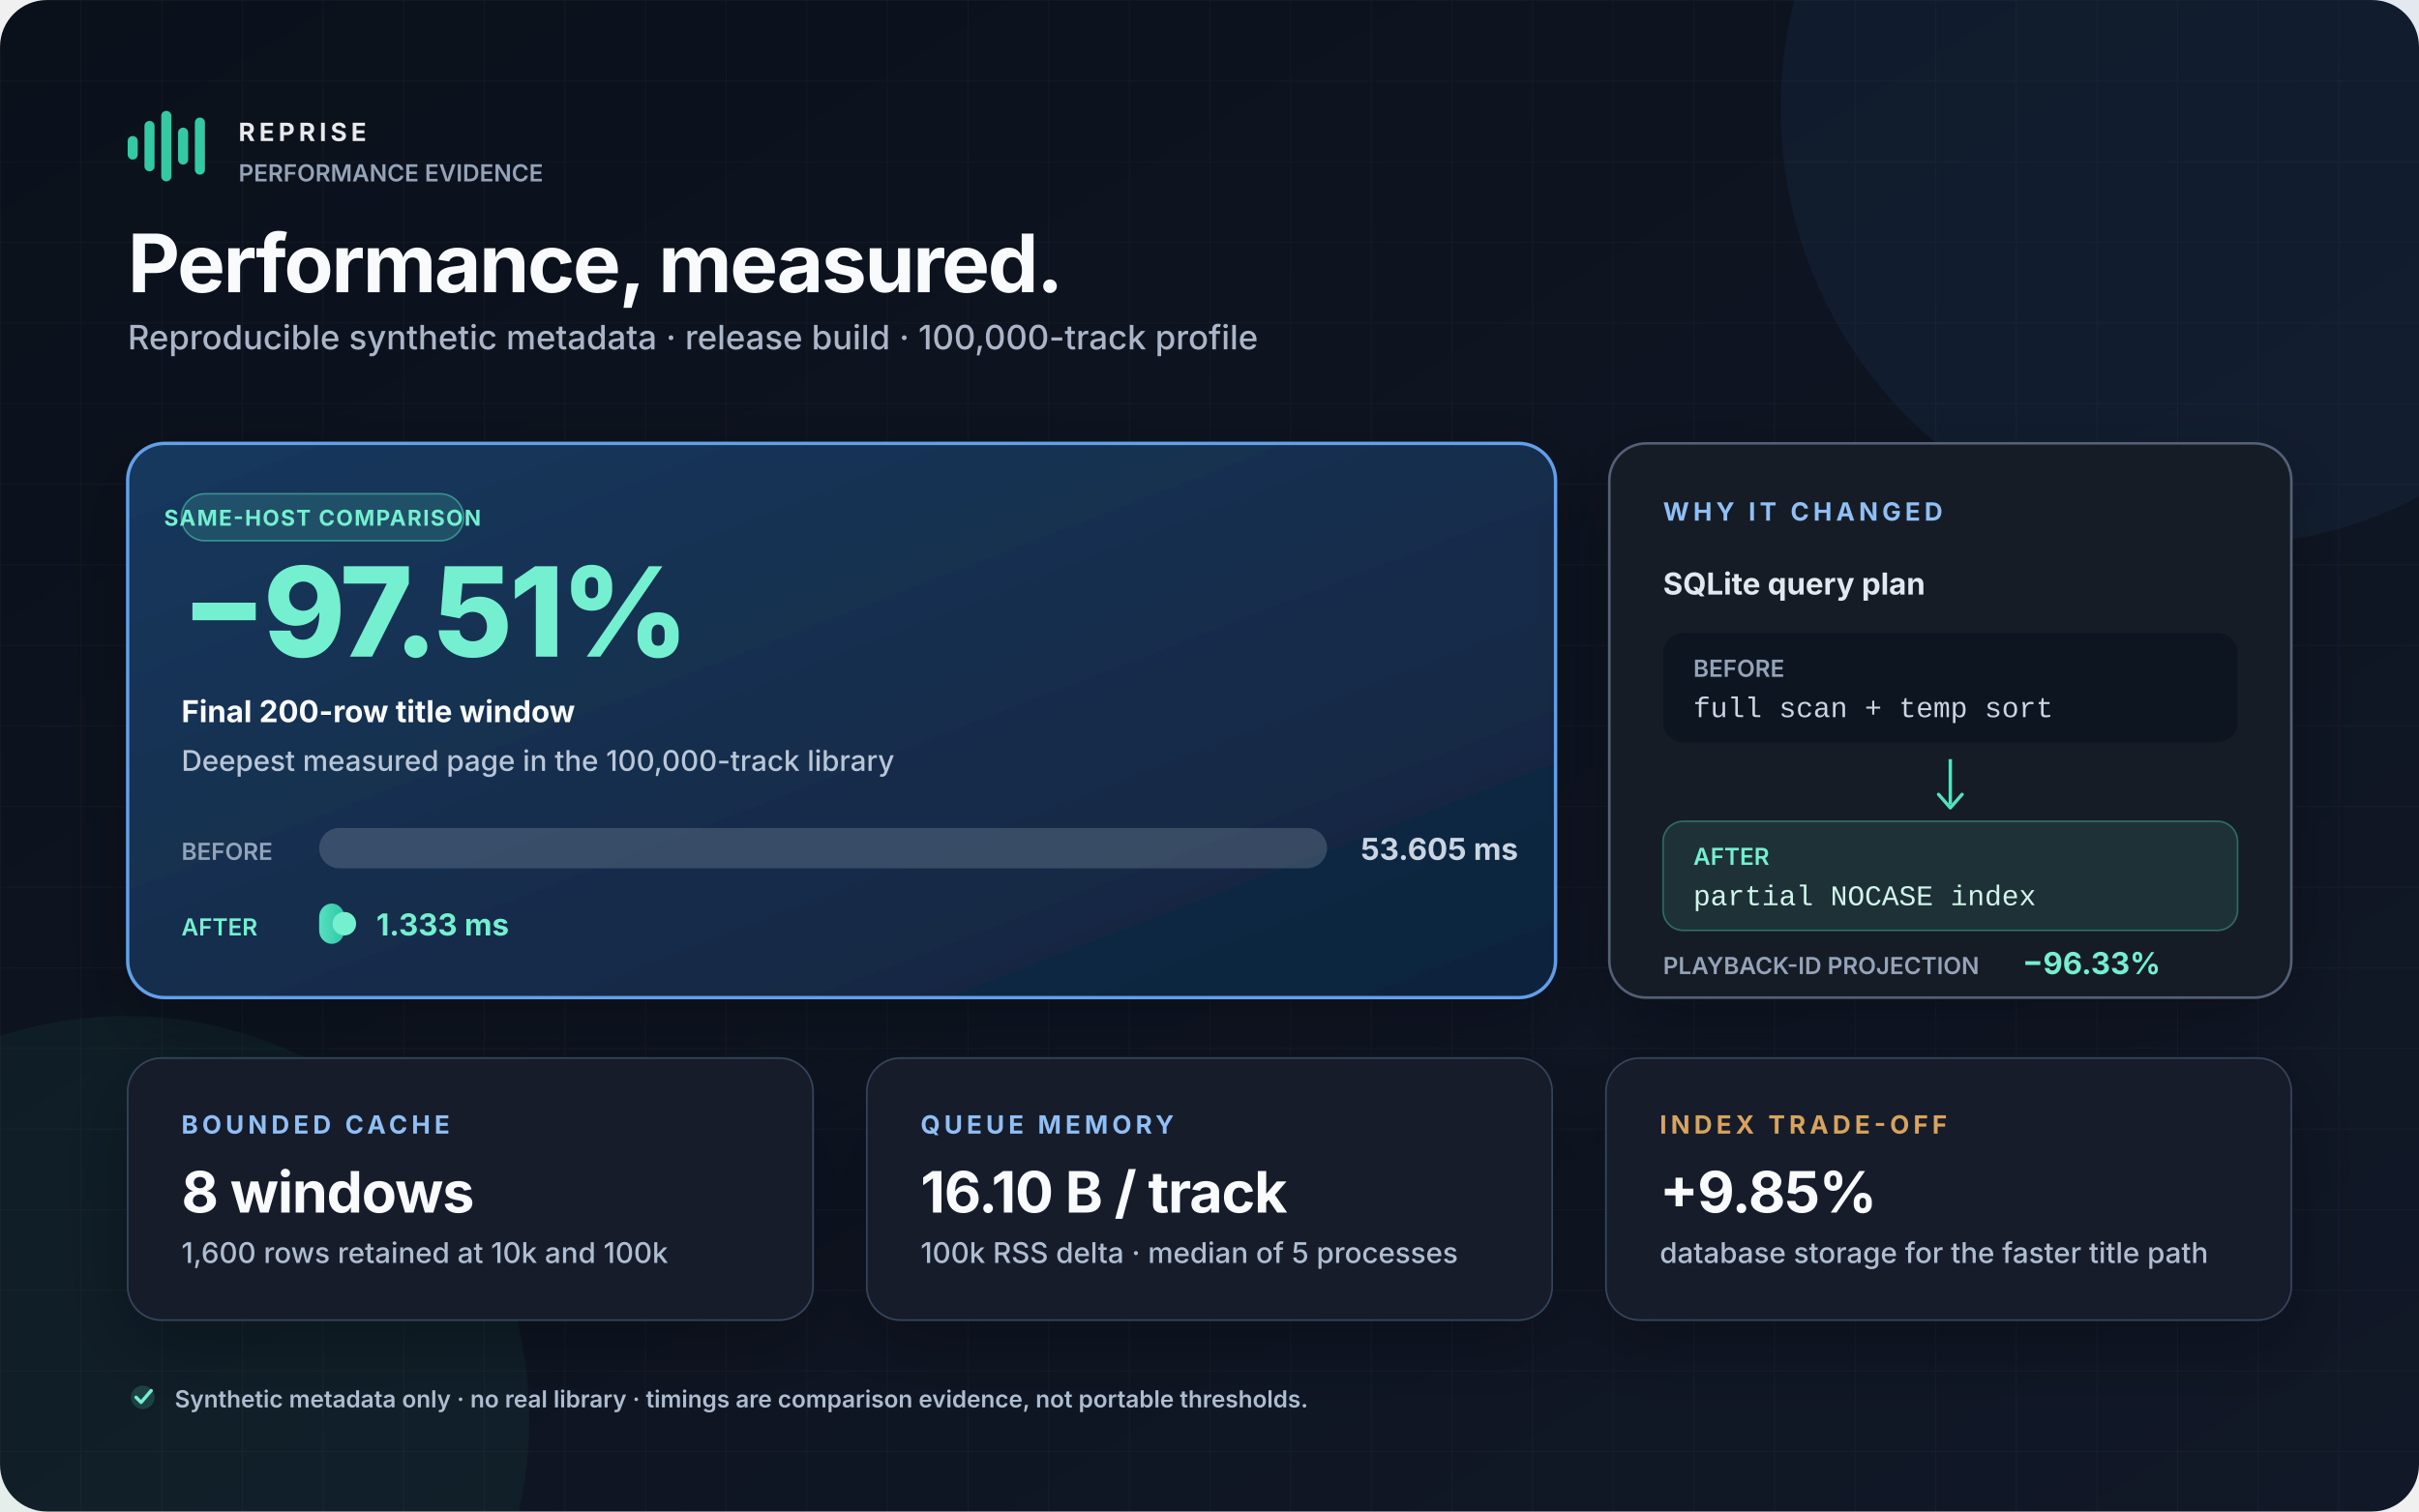
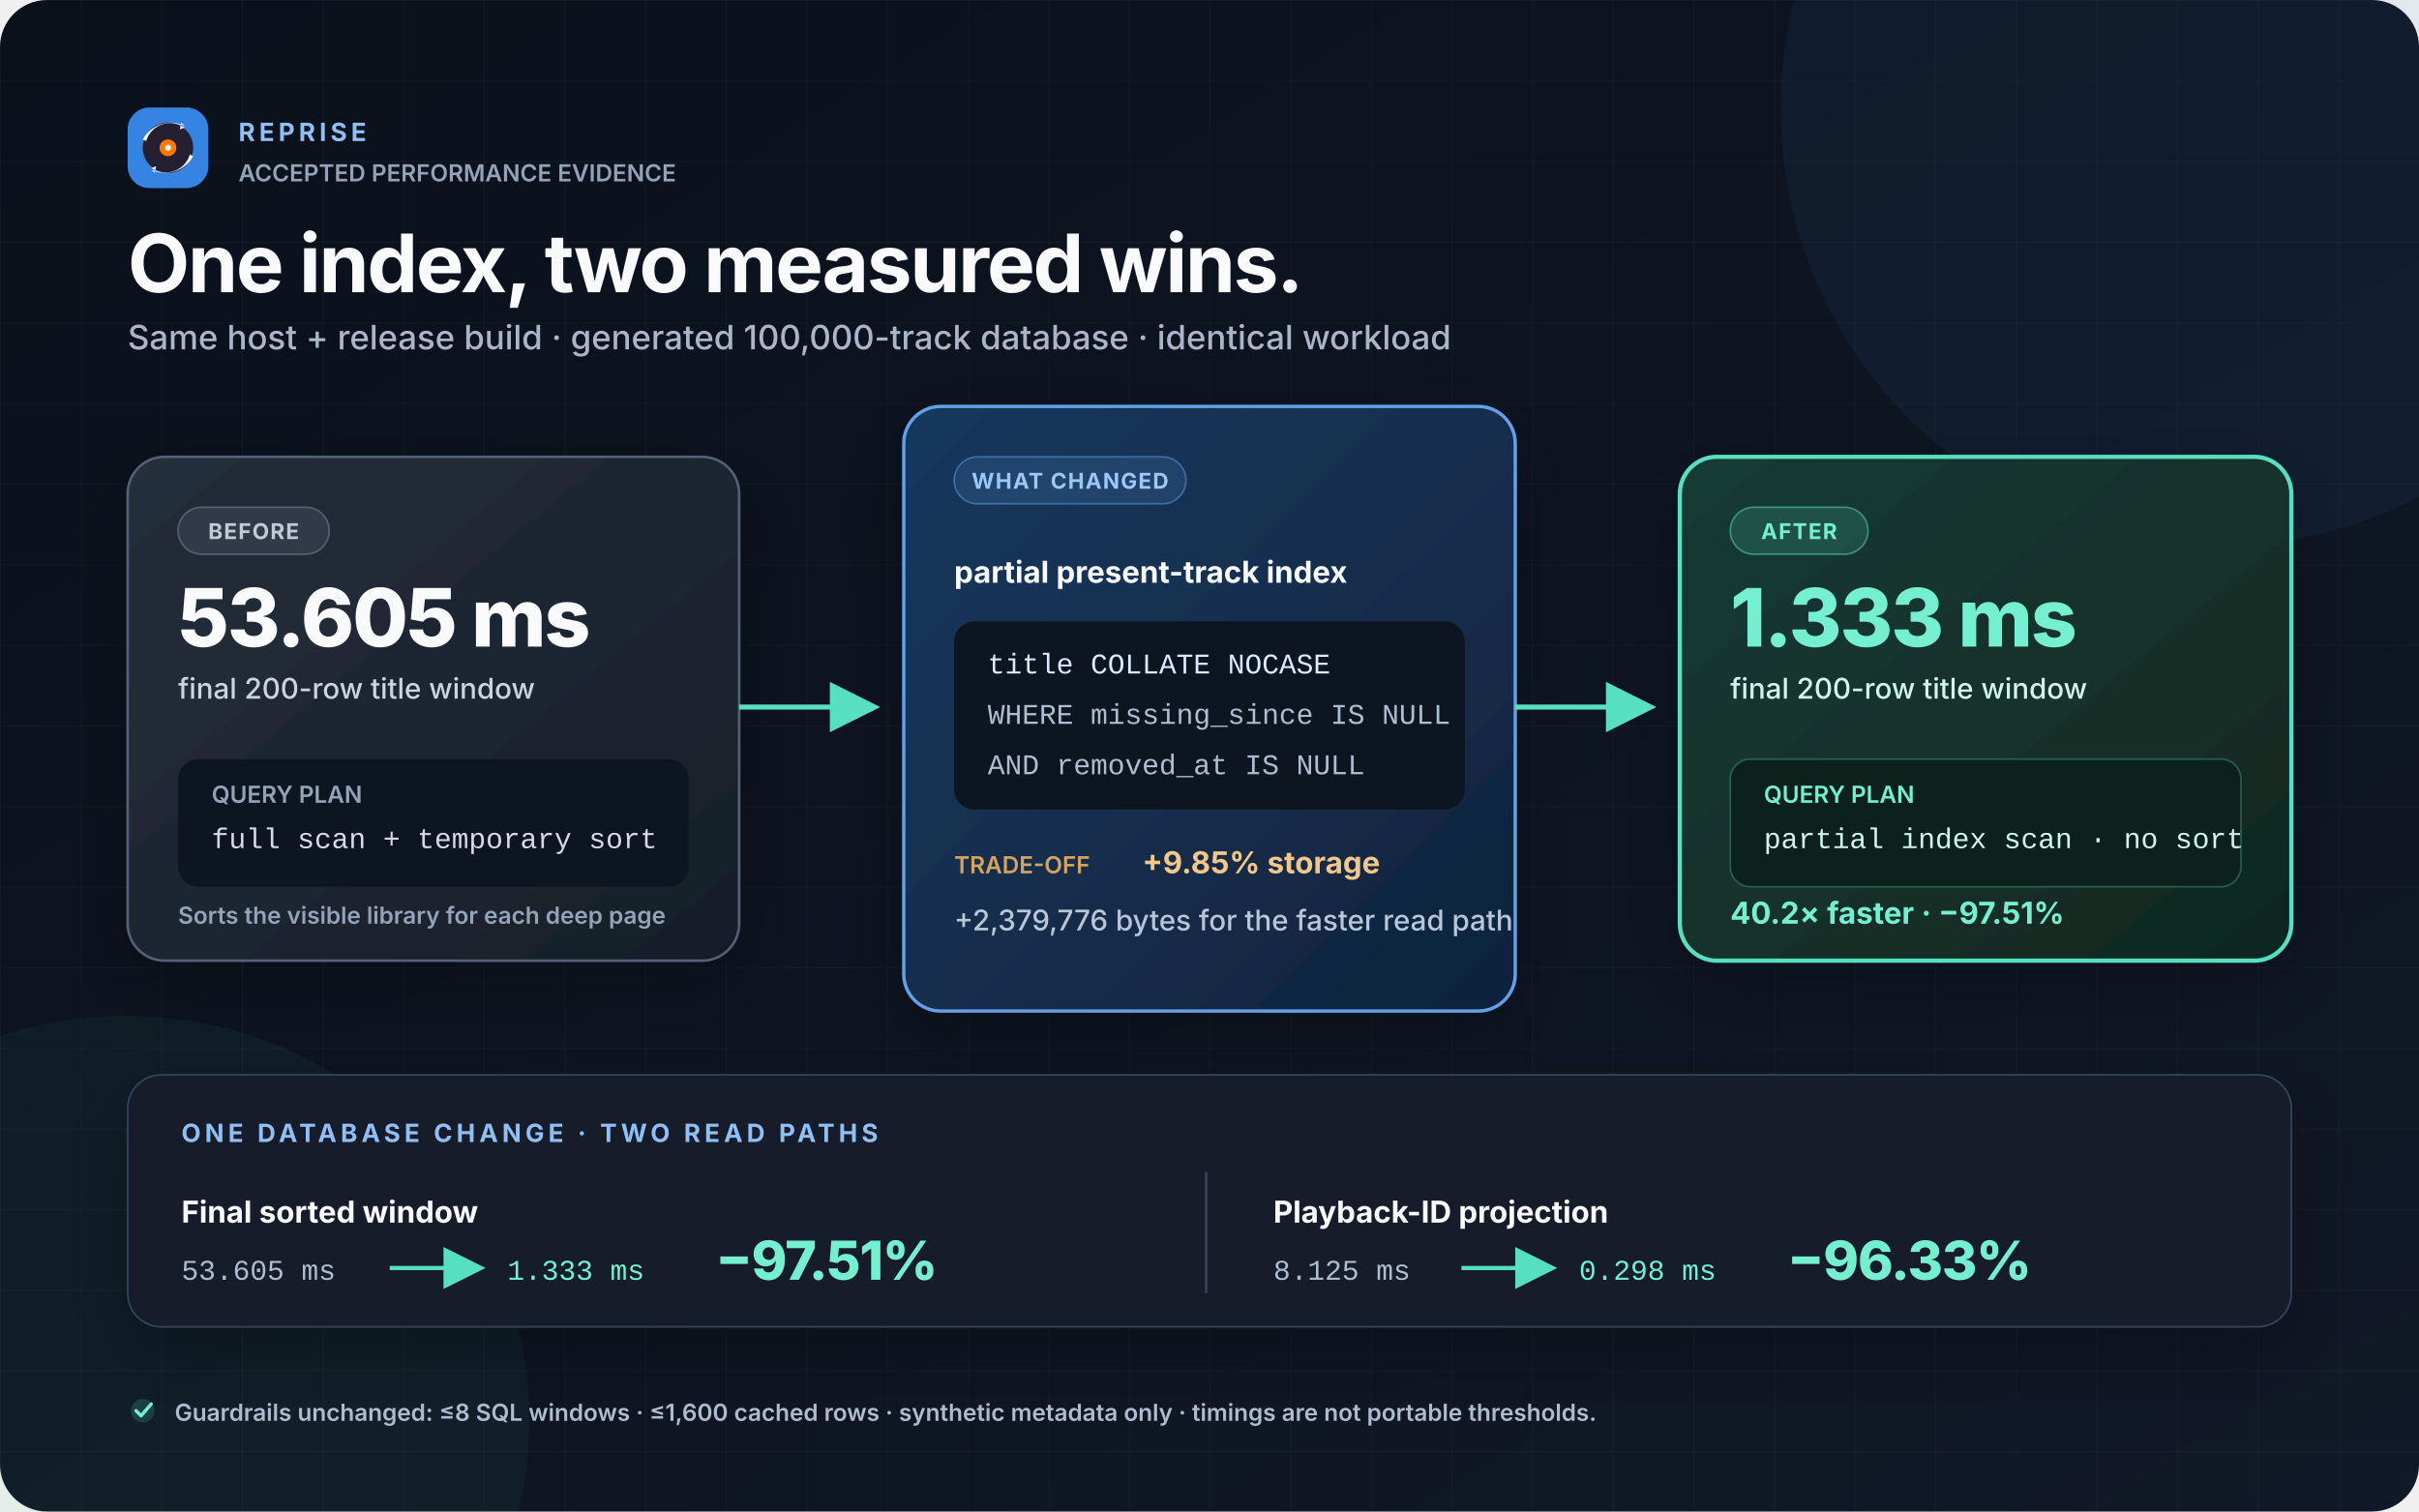
<svg xmlns="http://www.w3.org/2000/svg" width="1440" height="900" viewBox="0 0 1440 900" role="img" aria-labelledby="title description">
  <defs>
    <linearGradient id="background" x1="0" y1="0" x2="1" y2="1">
      <stop offset="0" stop-color="#0b111b" />
      <stop offset="1" stop-color="#111827" />
    </linearGradient>
-     <linearGradient id="hero-card" x1="0" y1="0" x2="1" y2="1">
+     <linearGradient id="before" x1="0" y1="0" x2="1" y2="1">
+       <stop offset="0" stop-color="#252e3b" />
+       <stop offset="1" stop-color="#171e28" />
+     </linearGradient>
+     <linearGradient id="change" x1="0" y1="0" x2="1" y2="1">
      <stop offset="0" stop-color="#17385d" />
      <stop offset="1" stop-color="#10233c" />
    </linearGradient>
-     <linearGradient id="after-bar" x1="0" y1="0" x2="1" y2="0">
-       <stop offset="0" stop-color="#57e0bf" />
-       <stop offset="1" stop-color="#2ec7a6" />
+     <linearGradient id="after" x1="0" y1="0" x2="1" y2="1">
+       <stop offset="0" stop-color="#193b36" />
+       <stop offset="1" stop-color="#10271f" />
    </linearGradient>
    <pattern id="grid" width="48" height="48" patternUnits="userSpaceOnUse">
      <path d="M48 0H0V48" fill="none" stroke="#ffffff" stroke-opacity="0.035" />
    </pattern>
    <filter id="shadow" x="-20%" y="-20%" width="140%" height="150%">
      <feDropShadow dx="0" dy="16" stdDeviation="22" flood-color="#000000" flood-opacity="0.28" />
    </filter>
+     <marker id="arrow" markerWidth="10" markerHeight="10" refX="8" refY="5" orient="auto" markerUnits="strokeWidth">
+       <path d="M0 0L10 5L0 10Z" fill="#57e0bf" />
+     </marker>
    <style>
      .sans { font-family: Inter, ui-sans-serif, system-ui, -apple-system, BlinkMacSystemFont, "Segoe UI", sans-serif; }
      .mono { font-family: "SFMono-Regular", Consolas, "Liberation Mono", monospace; }
      .eyebrow { font-size: 15px; font-weight: 700; letter-spacing: 2.4px; }
      .title { font-size: 48px; font-weight: 750; letter-spacing: -1.2px; }
      .subtitle { font-size: 20px; font-weight: 450; }
-       .hero-number { font-size: 74px; font-weight: 800; letter-spacing: -2px; }
-       .metric { font-size: 34px; font-weight: 750; letter-spacing: -0.6px; }
+       .number { font-size: 48px; font-weight: 800; letter-spacing: -1.1px; }
+       .impact { font-size: 32px; font-weight: 780; letter-spacing: -0.6px; }
      .card-title { font-size: 18px; font-weight: 700; }
      .body { font-size: 17px; font-weight: 450; }
      .small { font-size: 14px; font-weight: 600; }
-       .pill { font-size: 13px; font-weight: 700; letter-spacing: 0.8px; }
+       .pill { font-size: 13px; font-weight: 700; letter-spacing: 0.7px; }
    </style>
  </defs>
  <rect width="1440" height="900" rx="28" fill="url(#background)" />
  <rect width="1440" height="900" rx="28" fill="url(#grid)" />
  <circle cx="1320" cy="65" r="260" fill="#3584e4" opacity="0.07" />
  <circle cx="75" cy="845" r="240" fill="#2ec7a6" opacity="0.055" />
  <g class="sans">
-     <g transform="translate(76 66)">
-       <rect x="0" y="15" width="6" height="14" rx="3" fill="#33c9a3" />
-       <rect x="10" y="6" width="6" height="30" rx="3" fill="#33c9a3" />
-       <rect x="20" y="0" width="6" height="42" rx="3" fill="#33c9a3" />
-       <rect x="30" y="10" width="6" height="22" rx="3" fill="#33c9a3" />
-       <rect x="40" y="4" width="6" height="34" rx="3" fill="#33c9a3" />
+     <g transform="translate(76 64)">
+       <rect width="48" height="48" rx="13" fill="#3584e4" />
+       <circle cx="24" cy="24" r="15" fill="#241f31" />
+       <circle cx="24" cy="24" r="5" fill="#ff7800" />
+       <circle cx="24" cy="24" r="1.8" fill="#f6f5f4" />
+       <path d="M11 20a15 15 0 0 1 23-8l-3 1 1-4 2 2A19 19 0 0 0 9 19z" fill="#f6f5f4" />
+       <path d="M37 28a15 15 0 0 1-23 8l3-1-1 4-2-2a19 19 0 0 0 25-8z" fill="#f6f5f4" />
    </g>
-     <text x="142" y="84" class="eyebrow" fill="#e7e9ec">REPRISE</text>
-     <text x="142" y="108" class="small" fill="#94a3b8">PERFORMANCE EVIDENCE</text>
-     <text x="76" y="174" class="title" fill="#f8fafc">Performance, measured.</text>
-     <text x="76" y="208" class="subtitle" fill="#aab6c8">Reproducible synthetic metadata · release build · 100,000-track profile</text>
+     <text x="142" y="84" class="eyebrow" fill="#8fbff5">REPRISE</text>
+     <text x="142" y="108" class="small" fill="#94a3b8">ACCEPTED PERFORMANCE EVIDENCE</text>
+     <text x="76" y="174" class="title" fill="#f8fafc">One index, two measured wins.</text>
+     <text x="76" y="208" class="subtitle" fill="#aab6c8">Same host + release build · generated 100,000-track database · identical workload</text>
    <g filter="url(#shadow)">
-       <rect x="76" y="264" width="850" height="330" rx="22" fill="url(#hero-card)" stroke="#62a0ea" stroke-width="2" />
+       <rect x="76" y="272" width="364" height="300" rx="22" fill="url(#before)" stroke="#526176" stroke-width="1.5" />
    </g>
-     <rect x="108" y="294" width="168" height="28" rx="14" fill="#57e0bf" fill-opacity="0.16" stroke="#57e0bf" stroke-opacity="0.48" />
-     <text x="192" y="313" class="pill" text-anchor="middle" fill="#74f0d0">SAME-HOST COMPARISON</text>
-     <text x="108" y="391" class="hero-number" fill="#74f0d0">−97.51%</text>
-     <text x="108" y="430" class="card-title" fill="#f8fafc">Final 200-row title window</text>
-     <text x="108" y="459" class="body" fill="#b8c6d8">Deepest measured page in the 100,000-track library</text>
-     <text x="108" y="512" class="small" fill="#93a4ba">BEFORE</text>
-     <rect x="190" y="493" width="600" height="24" rx="12" fill="#7d8da3" fill-opacity="0.34" />
-     <text x="810" y="512" class="card-title" fill="#cbd5e1">53.605 ms</text>
-     <text x="108" y="557" class="small" fill="#74f0d0">AFTER</text>
-     <rect x="190" y="538" width="15" height="24" rx="8" fill="url(#after-bar)" />
-     <circle cx="205" cy="550" r="7" fill="#74f0d0" />
-     <text x="224" y="557" class="card-title" fill="#74f0d0">1.333 ms</text>
+     <rect x="106" y="302" width="90" height="28" rx="14" fill="#94a3b8" fill-opacity="0.13" stroke="#94a3b8" stroke-opacity="0.4" />
+     <text x="151" y="321" class="pill" text-anchor="middle" fill="#c2cad5">BEFORE</text>
+     <text x="106" y="385" class="number" fill="#f8fafc">53.605 ms</text>
+     <text x="106" y="416" class="body" fill="#cbd5e1">final 200-row title window</text>
+     <rect x="106" y="452" width="304" height="76" rx="12" fill="#0d1521" />
+     <text x="126" y="478" class="small" fill="#94a3b8">QUERY PLAN</text>
+     <text x="126" y="505" class="body mono" fill="#d5dbe4">full scan + temporary sort</text>
+     <text x="106" y="550" class="small" fill="#94a3b8">Sorts the visible library for each deep page</text>
    <g filter="url(#shadow)">
-       <rect x="958" y="264" width="406" height="330" rx="22" fill="#171e28" stroke="#526176" stroke-width="1.5" />
+       <rect x="538" y="242" width="364" height="360" rx="22" fill="url(#change)" stroke="#62a0ea" stroke-width="2" />
    </g>
-     <text x="990" y="310" class="eyebrow" fill="#8fbff5">WHY IT CHANGED</text>
-     <text x="990" y="354" class="card-title" fill="#e2e8f0">SQLite query plan</text>
-     <rect x="990" y="377" width="342" height="65" rx="12" fill="#0d1521" />
-     <text x="1008" y="403" class="small" fill="#94a3b8">BEFORE</text>
-     <text x="1008" y="427" class="body mono" fill="#cbd5e1">full scan + temp sort</text>
-     <path d="M1161 452v27" fill="none" stroke="#57e0bf" stroke-width="2" />
-     <path d="M1154 473l7 8 7-8" fill="none" stroke="#57e0bf" stroke-width="2" stroke-linecap="round" stroke-linejoin="round" />
-     <rect x="990" y="489" width="342" height="65" rx="12" fill="#57e0bf" fill-opacity="0.11" stroke="#57e0bf" stroke-opacity="0.36" />
-     <text x="1008" y="515" class="small" fill="#74f0d0">AFTER</text>
-     <text x="1008" y="539" class="body mono" fill="#d2f5eb">partial NOCASE index</text>
-     <text x="990" y="580" class="small" fill="#94a3b8">PLAYBACK-ID PROJECTION</text>
-     <text x="1204" y="580" class="card-title" fill="#74f0d0">−96.33%</text>
+     <rect x="568" y="272" width="138" height="28" rx="14" fill="#62a0ea" fill-opacity="0.15" stroke="#62a0ea" stroke-opacity="0.48" />
+     <text x="637" y="291" class="pill" text-anchor="middle" fill="#9bc8f7">WHAT CHANGED</text>
+     <text x="568" y="347" class="card-title" fill="#f8fafc">partial present-track index</text>
+     <rect x="568" y="370" width="304" height="112" rx="12" fill="#0d1521" />
+     <text x="588" y="401" class="body mono" fill="#dbeafe">title COLLATE NOCASE</text>
+     <text x="588" y="431" class="body mono" fill="#aebdd0">WHERE missing_since IS NULL</text>
+     <text x="588" y="461" class="body mono" fill="#aebdd0">  AND removed_at IS NULL</text>
+     <text x="568" y="520" class="small" fill="#d8a35d">TRADE-OFF</text>
+     <text x="680" y="520" class="card-title" fill="#f1c887">+9.85% storage</text>
+     <text x="568" y="554" class="body" fill="#b8c6d8">+2,379,776 bytes for the faster read path</text>
    <g filter="url(#shadow)">
-       <rect x="76" y="630" width="408" height="156" rx="20" fill="#151d2a" stroke="#35445a" />
-       <rect x="516" y="630" width="408" height="156" rx="20" fill="#151d2a" stroke="#35445a" />
-       <rect x="956" y="630" width="408" height="156" rx="20" fill="#151d2a" stroke="#35445a" />
+       <rect x="1000" y="272" width="364" height="300" rx="22" fill="url(#after)" stroke="#57e0bf" stroke-width="2.5" />
    </g>
-     <text x="108" y="675" class="eyebrow" fill="#8fbff5">BOUNDED CACHE</text>
-     <text x="108" y="722" class="metric" fill="#f8fafc">8 windows</text>
-     <text x="108" y="752" class="body" fill="#aebdd0">1,600 rows retained at 10k and 100k</text>
-     <text x="548" y="675" class="eyebrow" fill="#8fbff5">QUEUE MEMORY</text>
-     <text x="548" y="722" class="metric" fill="#f8fafc">16.10 B / track</text>
-     <text x="548" y="752" class="body" fill="#aebdd0">100k RSS delta · median of 5 processes</text>
-     <text x="988" y="675" class="eyebrow" fill="#d8a35d">INDEX TRADE-OFF</text>
-     <text x="988" y="722" class="metric" fill="#f8fafc">+9.85%</text>
-     <text x="988" y="752" class="body" fill="#aebdd0">database storage for the faster title path</text>
-     <g transform="translate(76 824)">
+     <rect x="1030" y="302" width="82" height="28" rx="14" fill="#57e0bf" fill-opacity="0.15" stroke="#57e0bf" stroke-opacity="0.5" />
+     <text x="1071" y="321" class="pill" text-anchor="middle" fill="#74f0d0">AFTER</text>
+     <text x="1030" y="385" class="number" fill="#74f0d0">1.333 ms</text>
+     <text x="1030" y="416" class="body" fill="#d2f5eb">final 200-row title window</text>
+     <rect x="1030" y="452" width="304" height="76" rx="12" fill="#0c211c" stroke="#57e0bf" stroke-opacity="0.3" />
+     <text x="1050" y="478" class="small" fill="#74f0d0">QUERY PLAN</text>
+     <text x="1050" y="505" class="body mono" fill="#d2f5eb">partial index scan · no sort</text>
+     <text x="1030" y="550" class="card-title" fill="#74f0d0">40.2× faster · −97.51%</text>
+     <path d="M440 421H518" fill="none" stroke="#57e0bf" stroke-width="3" marker-end="url(#arrow)" />
+     <path d="M902 421H980" fill="none" stroke="#57e0bf" stroke-width="3" marker-end="url(#arrow)" />
+     <g filter="url(#shadow)">
+       <rect x="76" y="640" width="1288" height="150" rx="20" fill="#151d2a" stroke="#35445a" />
+     </g>
+     <text x="108" y="680" class="eyebrow" fill="#8fbff5">ONE DATABASE CHANGE · TWO READ PATHS</text>
+     <text x="108" y="728" class="card-title" fill="#f8fafc">Final sorted window</text>
+     <text x="108" y="762" class="body mono" fill="#aebdd0">53.605 ms</text>
+     <path d="M232 755H284" fill="none" stroke="#57e0bf" stroke-width="2.5" marker-end="url(#arrow)" />
+     <text x="302" y="762" class="body mono" fill="#74f0d0">1.333 ms</text>
+     <text x="426" y="762" class="impact" fill="#74f0d0">−97.51%</text>
+     <line x1="718" y1="698" x2="718" y2="770" stroke="#35445a" stroke-width="1.5" />
+     <text x="758" y="728" class="card-title" fill="#f8fafc">Playback-ID projection</text>
+     <text x="758" y="762" class="body mono" fill="#aebdd0">8.125 ms</text>
+     <path d="M870 755H922" fill="none" stroke="#57e0bf" stroke-width="2.5" marker-end="url(#arrow)" />
+     <text x="940" y="762" class="body mono" fill="#74f0d0">0.298 ms</text>
+     <text x="1064" y="762" class="impact" fill="#74f0d0">−96.33%</text>
+     <g transform="translate(76 832)">
      <circle cx="9" cy="8" r="7" fill="#57e0bf" opacity="0.18" />
      <path d="M5 8l3 3 6-7" fill="none" stroke="#74f0d0" stroke-width="2" stroke-linecap="round" stroke-linejoin="round" />
-       <text x="28" y="14" class="small" fill="#aebccf">Synthetic metadata only · no real library · timings are comparison evidence, not portable thresholds.</text>
+       <text x="28" y="14" class="small" fill="#aebccf">Guardrails unchanged: ≤8 SQL windows · ≤1,600 cached rows · synthetic metadata only · timings are not portable thresholds.</text>
    </g>
  </g>
</svg>
